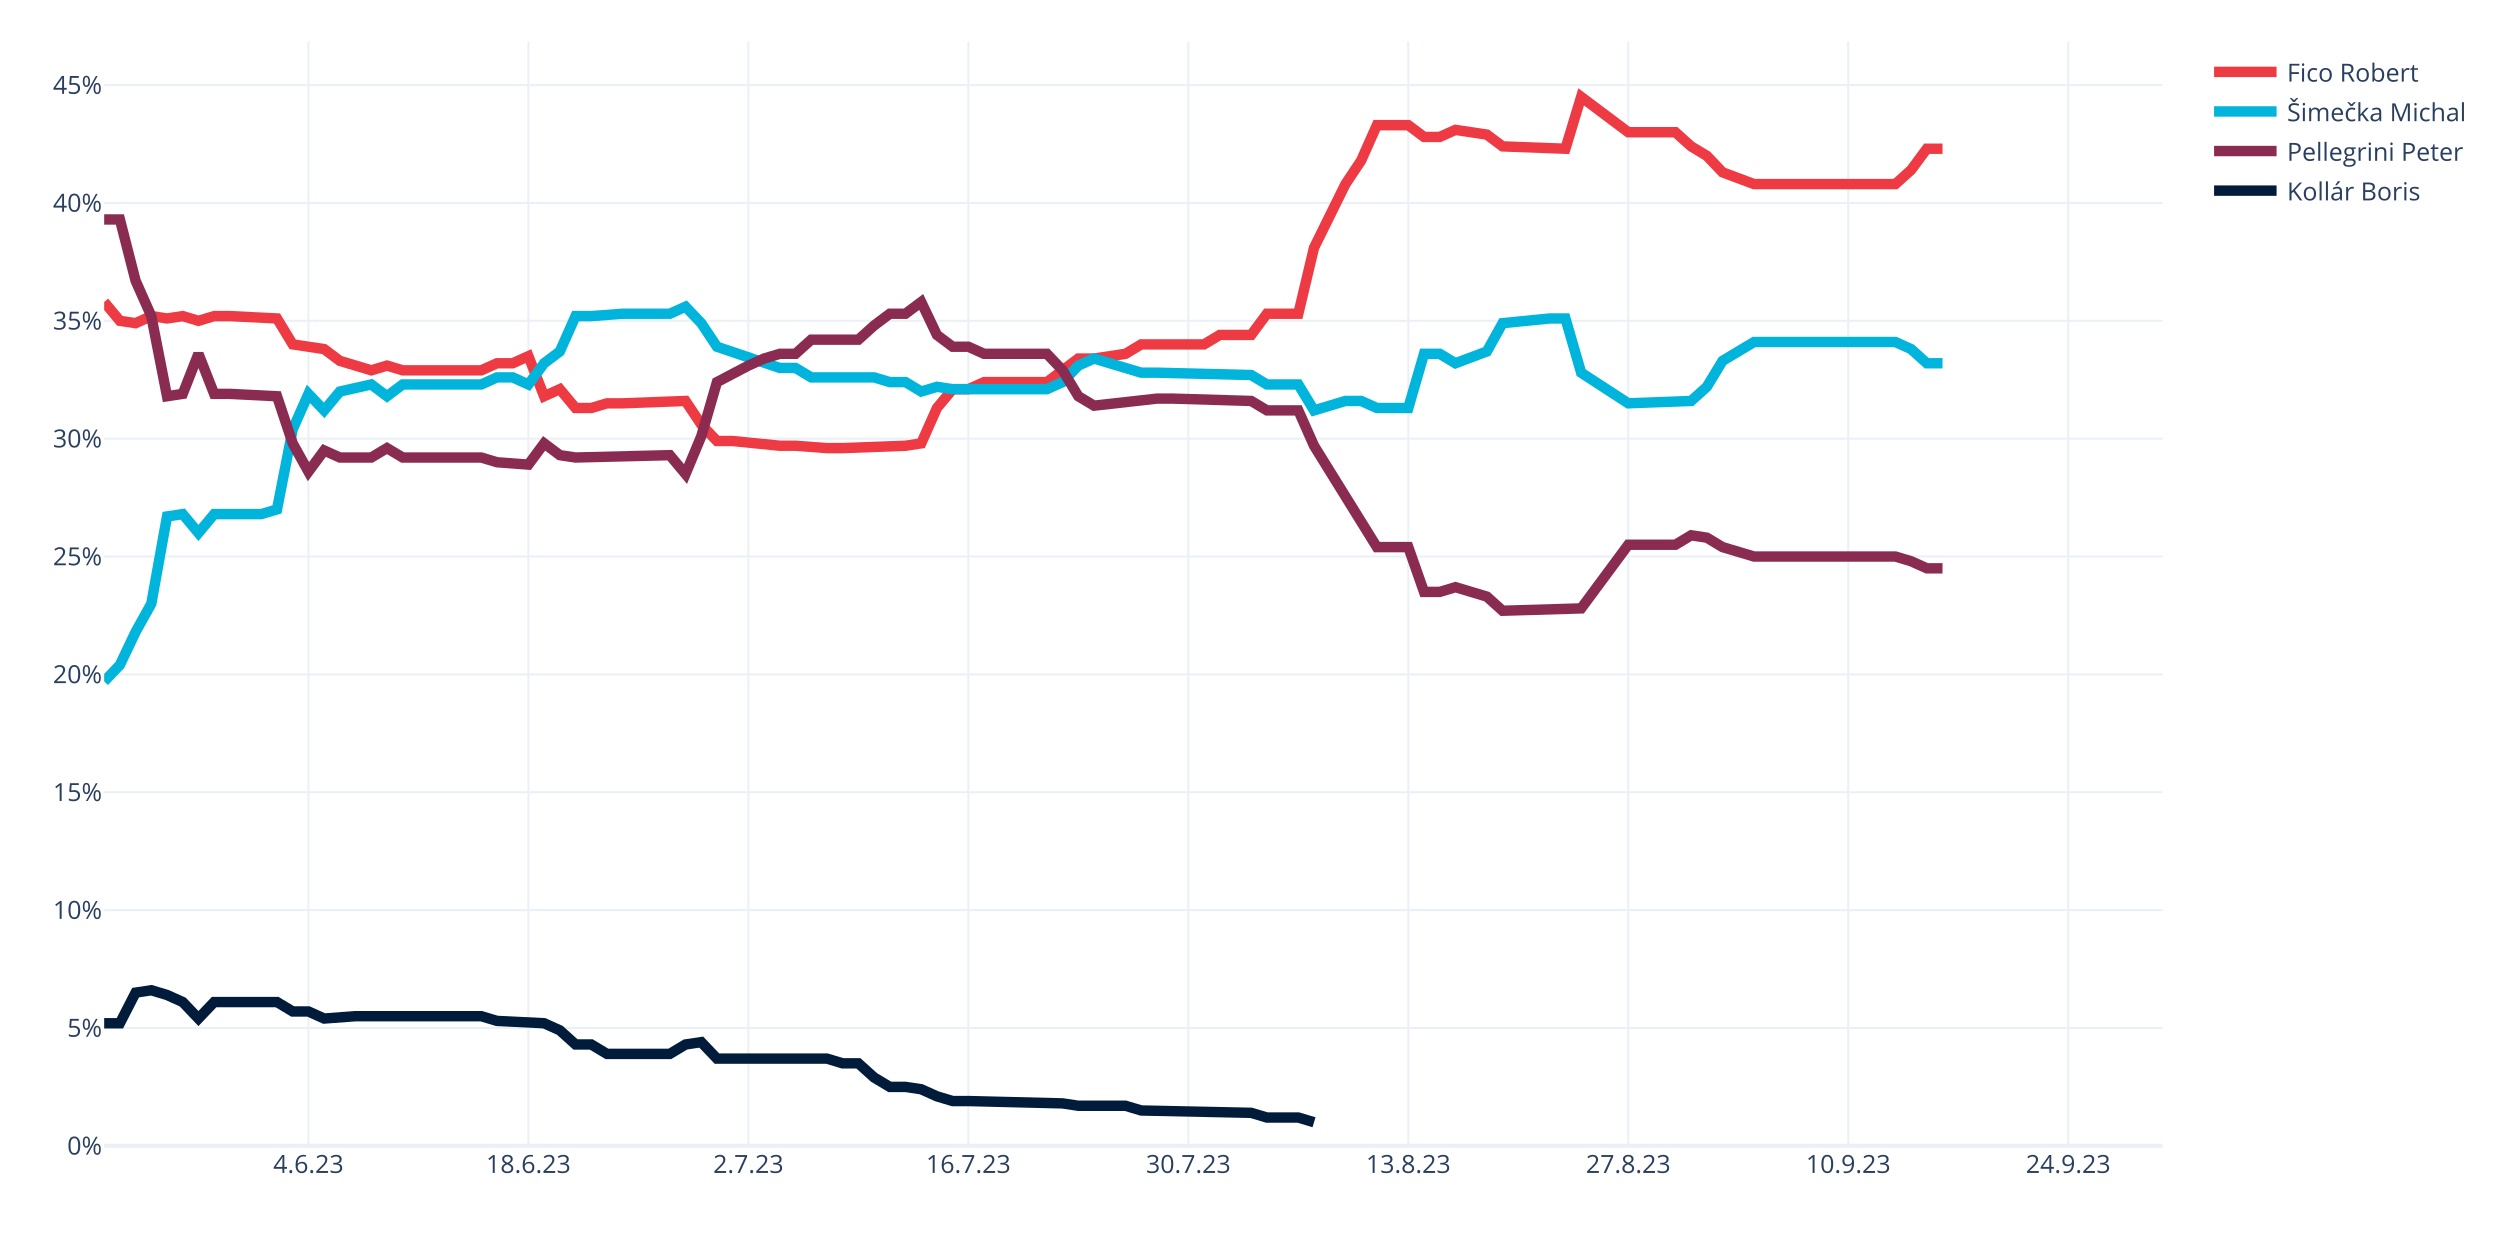
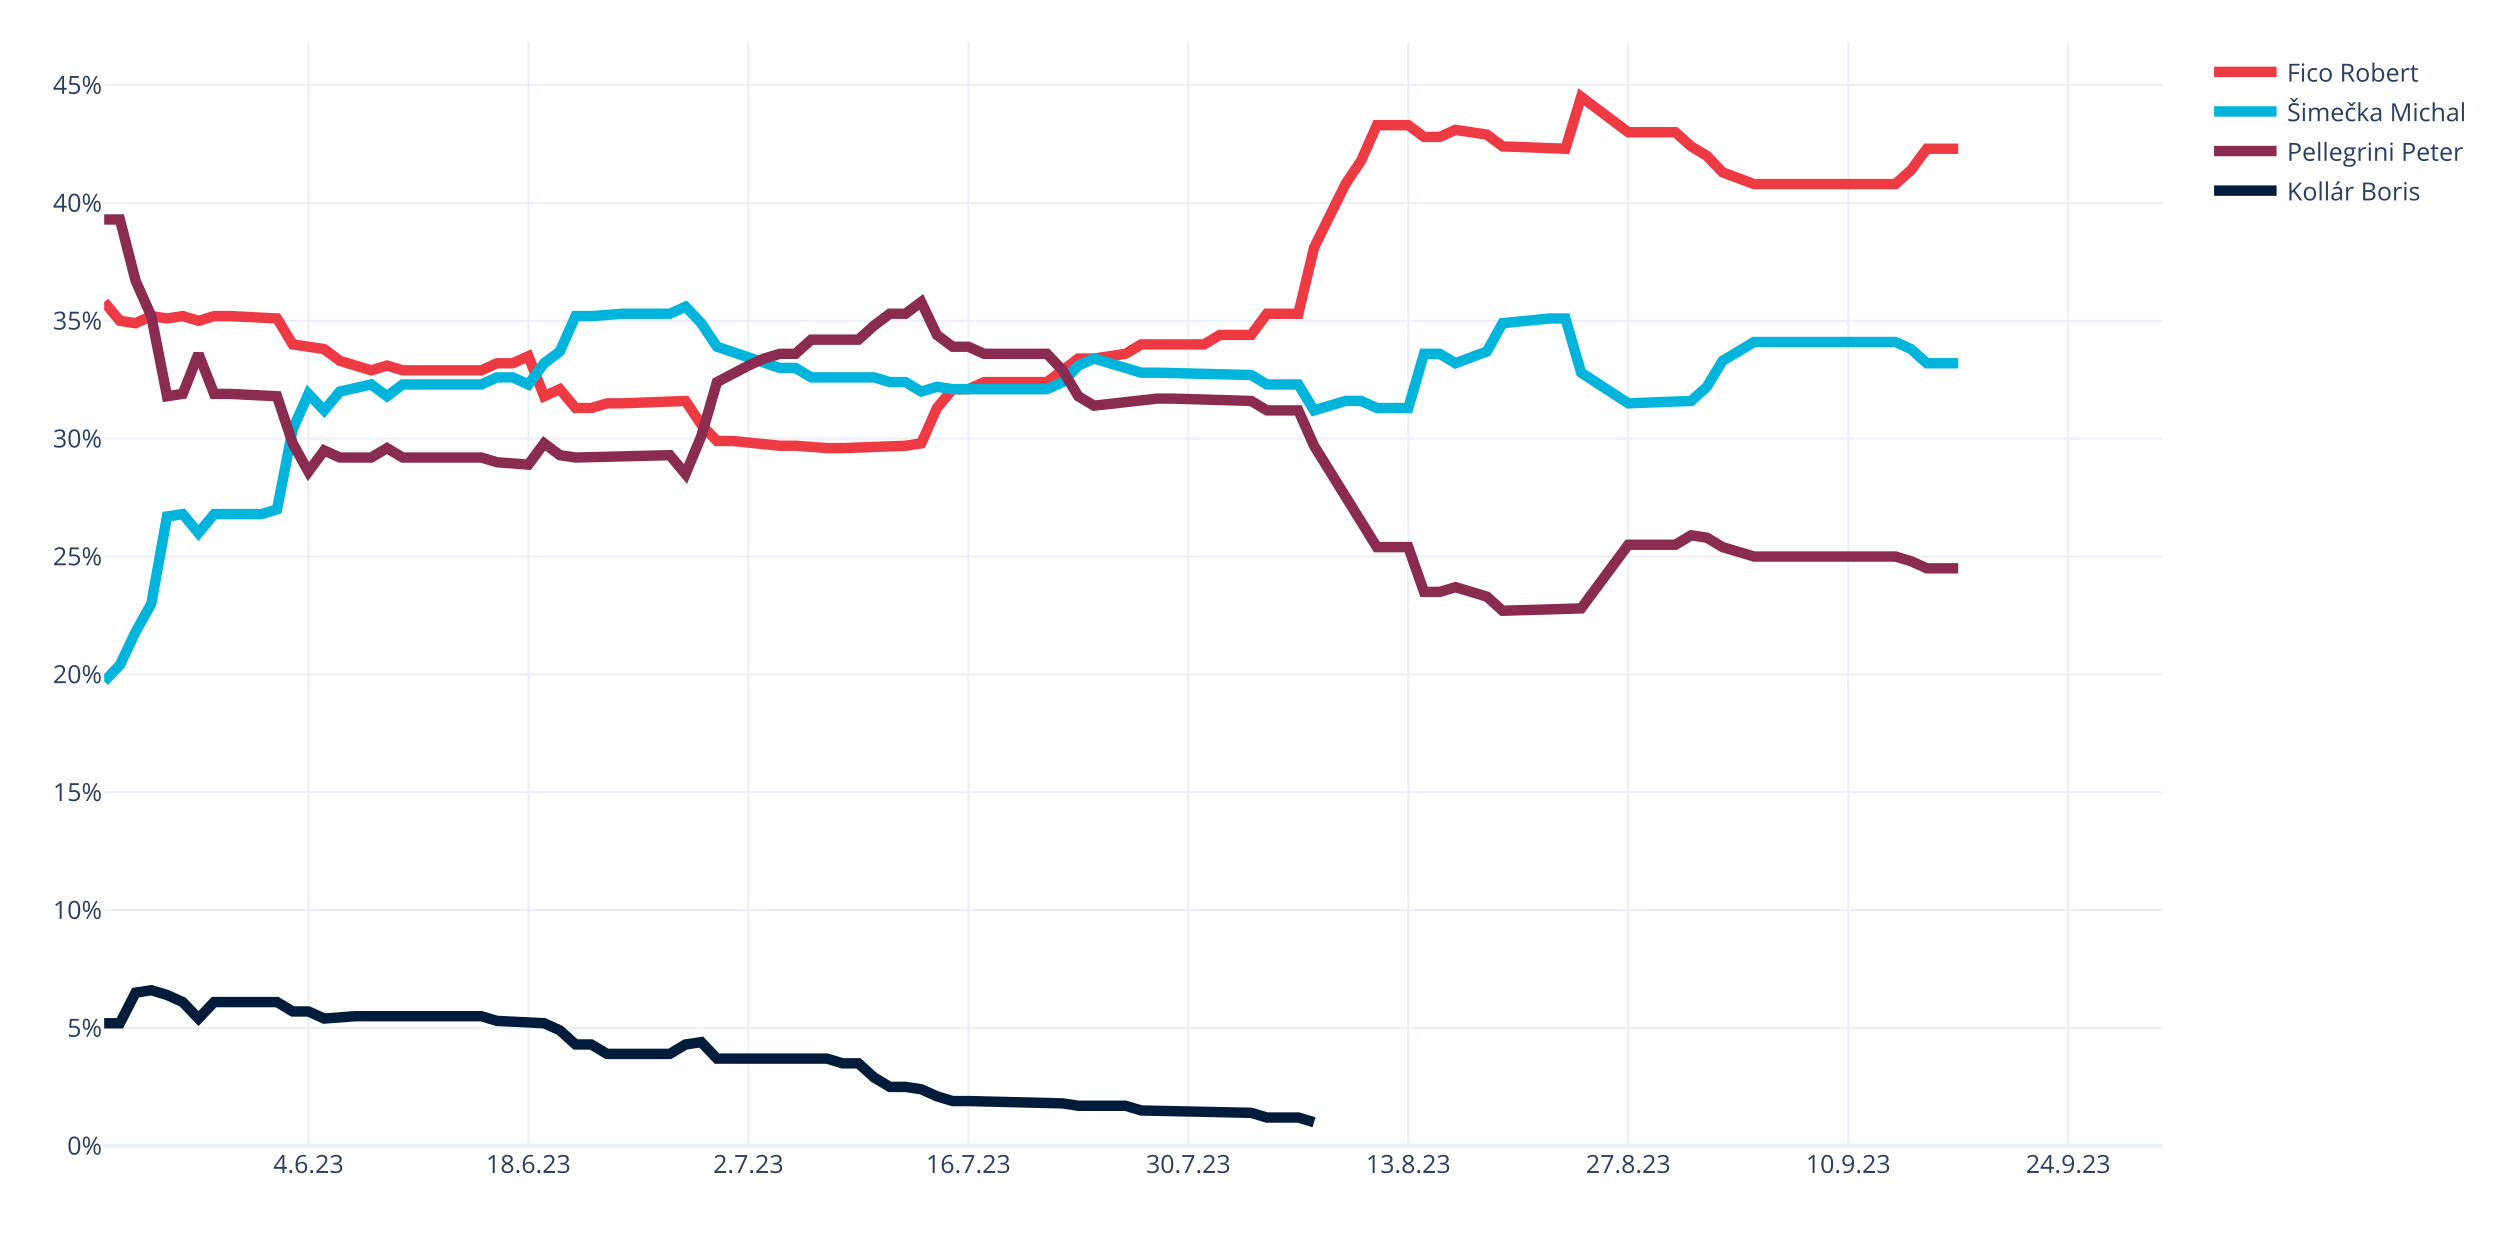
<svg xmlns="http://www.w3.org/2000/svg" class="main-svg" width="1200" height="600" style="" viewBox="0 0 1200 600">
  <rect x="0" y="0" width="1200" height="600" style="fill: rgb(255, 255, 255); fill-opacity: 1;" />
-   <defs id="defs-da8626">
+   <defs id="defs-ac6998">
    <g class="clips">
-       <clipPath id="clipda8626xyplot" class="plotclip">
+       <clipPath id="clipac6998xyplot" class="plotclip">
        <rect width="988" height="530" />
      </clipPath>
-       <clipPath class="axesclip" id="clipda8626x">
+       <clipPath class="axesclip" id="clipac6998x">
        <rect x="50" y="0" width="988" height="600" />
      </clipPath>
-       <clipPath class="axesclip" id="clipda8626y">
+       <clipPath class="axesclip" id="clipac6998y">
        <rect x="0" y="20" width="1200" height="530" />
      </clipPath>
-       <clipPath class="axesclip" id="clipda8626xy">
+       <clipPath class="axesclip" id="clipac6998xy">
        <rect x="50" y="20" width="988" height="530" />
      </clipPath>
    </g>
    <g class="gradients" />
    <g class="patterns" />
  </defs>
  <g class="bglayer" />
  <g class="layer-below">
    <g class="imagelayer" />
    <g class="shapelayer" />
  </g>
  <g class="cartesianlayer">
    <g class="subplot xy">
      <g class="layer-subplot">
        <g class="shapelayer" />
        <g class="imagelayer" />
      </g>
      <g class="minor-gridlayer">
        <g class="x" />
        <g class="y" />
      </g>
      <g class="gridlayer">
        <g class="x">
          <path class="xgrid crisp" transform="translate(148.05,0)" d="M0,20v530" style="stroke: rgb(235, 240, 248); stroke-opacity: 1; stroke-width: 1px;" />
          <path class="xgrid crisp" transform="translate(253.63,0)" d="M0,20v530" style="stroke: rgb(235, 240, 248); stroke-opacity: 1; stroke-width: 1px;" />
          <path class="xgrid crisp" transform="translate(359.22,0)" d="M0,20v530" style="stroke: rgb(235, 240, 248); stroke-opacity: 1; stroke-width: 1px;" />
          <path class="xgrid crisp" transform="translate(464.81,0)" d="M0,20v530" style="stroke: rgb(235, 240, 248); stroke-opacity: 1; stroke-width: 1px;" />
          <path class="xgrid crisp" transform="translate(570.4,0)" d="M0,20v530" style="stroke: rgb(235, 240, 248); stroke-opacity: 1; stroke-width: 1px;" />
          <path class="xgrid crisp" transform="translate(675.98,0)" d="M0,20v530" style="stroke: rgb(235, 240, 248); stroke-opacity: 1; stroke-width: 1px;" />
          <path class="xgrid crisp" transform="translate(781.57,0)" d="M0,20v530" style="stroke: rgb(235, 240, 248); stroke-opacity: 1; stroke-width: 1px;" />
          <path class="xgrid crisp" transform="translate(887.16,0)" d="M0,20v530" style="stroke: rgb(235, 240, 248); stroke-opacity: 1; stroke-width: 1px;" />
          <path class="xgrid crisp" transform="translate(992.75,0)" d="M0,20v530" style="stroke: rgb(235, 240, 248); stroke-opacity: 1; stroke-width: 1px;" />
        </g>
        <g class="y">
          <path class="ygrid crisp" transform="translate(0,493.43)" d="M50,0h988" style="stroke: rgb(235, 240, 248); stroke-opacity: 1; stroke-width: 1px;" />
          <path class="ygrid crisp" transform="translate(0,436.85)" d="M50,0h988" style="stroke: rgb(235, 240, 248); stroke-opacity: 1; stroke-width: 1px;" />
          <path class="ygrid crisp" transform="translate(0,380.28)" d="M50,0h988" style="stroke: rgb(235, 240, 248); stroke-opacity: 1; stroke-width: 1px;" />
          <path class="ygrid crisp" transform="translate(0,323.71)" d="M50,0h988" style="stroke: rgb(235, 240, 248); stroke-opacity: 1; stroke-width: 1px;" />
          <path class="ygrid crisp" transform="translate(0,267.13)" d="M50,0h988" style="stroke: rgb(235, 240, 248); stroke-opacity: 1; stroke-width: 1px;" />
          <path class="ygrid crisp" transform="translate(0,210.56)" d="M50,0h988" style="stroke: rgb(235, 240, 248); stroke-opacity: 1; stroke-width: 1px;" />
          <path class="ygrid crisp" transform="translate(0,153.99)" d="M50,0h988" style="stroke: rgb(235, 240, 248); stroke-opacity: 1; stroke-width: 1px;" />
          <path class="ygrid crisp" transform="translate(0,97.42)" d="M50,0h988" style="stroke: rgb(235, 240, 248); stroke-opacity: 1; stroke-width: 1px;" />
          <path class="ygrid crisp" transform="translate(0,40.84)" d="M50,0h988" style="stroke: rgb(235, 240, 248); stroke-opacity: 1; stroke-width: 1px;" />
        </g>
      </g>
      <g class="zerolinelayer">
        <path class="yzl zl crisp" transform="translate(0,550)" d="M50,0h988" style="stroke: rgb(235, 240, 248); stroke-opacity: 1; stroke-width: 2px;" />
      </g>
      <path class="xlines-below" />
      <path class="ylines-below" />
      <g class="overlines-below" />
      <g class="xaxislayer-below" />
      <g class="yaxislayer-below" />
      <g class="overaxes-below" />
-       <g class="plot" transform="translate(50,20)" clip-path="url(#clipda8626xyplot)">
+       <g class="plot" transform="translate(50,20)" clip-path="url(#clipac6998xyplot)">
        <g class="scatterlayer mlayer">
-           <g class="trace scatter traced16f7d" style="stroke-miterlimit: 2; opacity: 1;">
-             <g class="fills" />
-             <g class="errorbars" />
-             <g class="lines">
-               <path class="js-line" d="M0,124.94L7.54,133.99L15.08,135.12L22.63,131.73L30.17,132.86L37.71,131.73L45.25,133.99L52.79,131.73L60.34,131.73L82.96,132.86L90.5,145.3L105.59,147.57L113.13,153.22L128.21,157.75L135.76,155.49L143.3,157.75L150.84,157.75L181.01,157.75L188.55,154.36L196.09,154.36L203.63,150.96L211.18,170.2L218.72,166.8L226.26,175.85L233.8,175.85L241.34,173.59L248.89,173.59L279.05,172.46L286.6,183.77L294.14,191.69L301.68,191.69L324.31,193.96L331.85,193.96L346.93,195.09L354.47,195.09L384.64,193.96L392.18,192.82L399.73,175.85L407.27,166.8L414.81,166.8L422.35,163.41L452.52,163.41L460.06,157.75L467.6,152.09L475.15,152.09L490.23,149.83L497.77,145.3L527.94,145.3L535.48,140.78L550.56,140.78L558.11,130.59L573.19,130.59L580.73,98.91L595.82,68.36L603.36,57.05L610.9,40.08L618.44,40.08L625.98,40.08L633.53,45.73L641.07,45.73L648.61,42.34L663.69,44.6L671.24,50.26L701.4,51.39L708.95,26.5L731.57,43.47L739.11,43.47L754.2,43.47L761.74,50.26L769.28,54.79L776.82,62.71L791.91,68.36L799.45,68.36L859.79,68.36L867.33,61.58L874.87,51.39L882.41,51.39" style="vector-effect: none; fill: none; stroke: rgb(238, 58, 67); stroke-opacity: 1; stroke-width: 5px; opacity: 1;" />
-             </g>
-             <g class="points" />
-             <g class="text" />
-           </g>
-           <g class="trace scatter traceaf4e2a" style="stroke-miterlimit: 2; opacity: 1;">
-             <g class="fills" />
-             <g class="errorbars" />
-             <g class="lines">
-               <path class="js-line" d="M0,307.1L7.54,299.18L15.08,283.34L22.63,269.76L30.17,227.9L37.71,226.77L45.25,235.82L52.79,226.77L60.34,226.77L75.42,226.77L82.96,224.51L90.5,186.04L98.05,169.06L105.59,176.98L113.13,167.93L128.21,164.54L135.76,170.2L143.3,164.54L150.84,164.54L181.01,164.54L188.55,161.14L196.09,161.14L203.63,164.54L211.18,154.36L218.72,148.7L226.26,131.73L233.8,131.73L248.89,130.59L256.43,130.59L271.51,130.59L279.05,127.2L286.6,135.12L294.14,146.43L324.31,156.62L331.85,156.62L339.39,161.14L346.93,161.14L369.56,161.14L377.1,163.41L384.64,163.41L392.18,167.93L399.73,165.67L407.27,166.8L452.52,166.8L460.06,163.41L467.6,155.49L475.15,152.09L497.77,158.88L505.31,158.88L550.56,160.01L558.11,164.54L573.19,164.54L580.73,176.98L595.82,172.46L603.36,172.46L610.9,175.85L618.44,175.85L625.98,175.85L633.53,149.83L641.07,149.83L648.61,154.36L663.69,148.7L671.24,135.12L693.86,132.86L701.4,132.86L708.95,158.88L731.57,173.59L761.74,172.46L769.28,165.67L776.82,153.22L791.91,144.17L859.79,144.17L867.33,147.57L874.87,154.36L882.41,154.36" style="vector-effect: none; fill: none; stroke: rgb(0, 180, 219); stroke-opacity: 1; stroke-width: 5px; opacity: 1;" />
-             </g>
-             <g class="points" />
-             <g class="text" />
-           </g>
-           <g class="trace scatter tracef5d034" style="stroke-miterlimit: 2; opacity: 1;">
-             <g class="fills" />
-             <g class="errorbars" />
-             <g class="lines">
-               <path class="js-line" d="M0,85.34L7.54,85.34L15.08,114.75L22.63,131.73L30.17,170.2L37.71,169.06L45.25,149.83L52.79,169.06L60.34,169.06L82.96,170.2L90.5,192.82L98.05,206.4L105.59,196.22L113.13,199.61L120.67,199.61L128.21,199.61L135.76,195.09L143.3,199.61L150.84,199.61L181.01,199.61L188.55,201.88L203.63,203.01L211.18,192.82L218.72,198.48L226.26,199.61L271.51,198.48L279.05,207.53L286.6,189.43L294.14,163.41L309.22,155.49L316.76,152.09L324.31,149.83L331.85,149.83L339.39,143.04L346.93,143.04L362.02,143.04L369.56,136.25L377.1,130.59L384.64,130.59L392.18,124.94L399.73,140.78L407.27,146.43L414.81,146.43L422.35,149.83L429.89,149.83L452.52,149.83L460.06,157.75L467.6,170.2L475.15,174.72L505.31,171.33L512.85,171.33L550.56,172.46L558.11,176.98L573.19,176.98L580.73,193.96L610.9,242.61L618.44,242.61L625.98,242.61L633.53,264.11L641.07,264.11L648.61,261.84L663.69,266.37L671.24,273.16L708.95,272.03L731.57,241.48L754.2,241.48L761.74,236.95L769.28,238.08L776.82,242.61L791.91,247.13L799.45,247.13L859.79,247.13L867.33,249.4L874.87,252.79L882.41,252.79" style="vector-effect: none; fill: none; stroke: rgb(138, 44, 81); stroke-opacity: 1; stroke-width: 5px; opacity: 1;" />
-             </g>
-             <g class="points" />
-             <g class="text" />
-           </g>
-           <g class="trace scatter trace3eee28" style="stroke-miterlimit: 2; opacity: 1;">
+           <g class="trace scatter tracee92279" style="stroke-miterlimit: 2; opacity: 1;">
+             <g class="fills" />
+             <g class="errorbars" />
+             <g class="lines">
+               <path class="js-line" d="M0,124.94L7.54,133.99L15.08,135.12L22.63,131.73L30.17,132.86L37.71,131.73L45.25,133.99L52.79,131.73L60.34,131.73L82.96,132.86L90.5,145.3L105.59,147.57L113.13,153.22L128.21,157.75L135.76,155.49L143.3,157.75L150.84,157.75L181.01,157.75L188.55,154.36L196.09,154.36L203.63,150.96L211.18,170.2L218.72,166.8L226.26,175.85L233.8,175.85L241.34,173.59L248.89,173.59L279.05,172.46L286.6,183.77L294.14,191.69L301.68,191.69L324.31,193.96L331.85,193.96L346.93,195.09L354.47,195.09L384.64,193.96L392.18,192.82L399.73,175.85L407.27,166.8L414.81,166.8L422.35,163.41L452.52,163.41L460.06,157.75L467.6,152.09L475.15,152.09L490.23,149.83L497.77,145.3L527.94,145.3L535.48,140.78L550.56,140.78L558.11,130.59L573.19,130.59L580.73,98.91L595.82,68.36L603.36,57.05L610.9,40.08L618.44,40.08L625.98,40.08L633.53,45.73L641.07,45.73L648.61,42.34L663.69,44.6L671.24,50.26L701.4,51.39L708.95,26.5L731.57,43.47L739.11,43.47L754.2,43.47L761.74,50.26L769.28,54.79L776.82,62.71L791.91,68.36L799.45,68.36L859.79,68.36L867.33,61.58L874.87,51.39L882.41,51.39L889.95,51.39" style="vector-effect: none; fill: none; stroke: rgb(238, 58, 67); stroke-opacity: 1; stroke-width: 5px; opacity: 1;" />
+             </g>
+             <g class="points" />
+             <g class="text" />
+           </g>
+           <g class="trace scatter tracefc7e30" style="stroke-miterlimit: 2; opacity: 1;">
+             <g class="fills" />
+             <g class="errorbars" />
+             <g class="lines">
+               <path class="js-line" d="M0,307.1L7.54,299.18L15.08,283.34L22.63,269.76L30.17,227.9L37.71,226.77L45.25,235.82L52.79,226.77L60.34,226.77L75.42,226.77L82.96,224.51L90.5,186.04L98.05,169.06L105.59,176.98L113.13,167.93L128.21,164.54L135.76,170.2L143.3,164.54L150.84,164.54L181.01,164.54L188.55,161.14L196.09,161.14L203.63,164.54L211.18,154.36L218.72,148.7L226.26,131.73L233.8,131.73L248.89,130.59L256.43,130.59L271.51,130.59L279.05,127.2L286.6,135.12L294.14,146.43L324.31,156.62L331.85,156.62L339.39,161.14L346.93,161.14L369.56,161.14L377.1,163.41L384.64,163.41L392.18,167.93L399.73,165.67L407.27,166.8L452.52,166.8L460.06,163.41L467.6,155.49L475.15,152.09L497.77,158.88L505.31,158.88L550.56,160.01L558.11,164.54L573.19,164.54L580.73,176.98L595.82,172.46L603.36,172.46L610.9,175.85L618.44,175.85L625.98,175.85L633.53,149.83L641.07,149.83L648.61,154.36L663.69,148.7L671.24,135.12L693.86,132.86L701.4,132.86L708.95,158.88L731.57,173.59L761.74,172.46L769.28,165.67L776.82,153.22L791.91,144.17L859.79,144.17L867.33,147.57L874.87,154.36L882.41,154.36L889.95,154.36" style="vector-effect: none; fill: none; stroke: rgb(0, 180, 219); stroke-opacity: 1; stroke-width: 5px; opacity: 1;" />
+             </g>
+             <g class="points" />
+             <g class="text" />
+           </g>
+           <g class="trace scatter tracedd95c7" style="stroke-miterlimit: 2; opacity: 1;">
+             <g class="fills" />
+             <g class="errorbars" />
+             <g class="lines">
+               <path class="js-line" d="M0,85.34L7.54,85.34L15.08,114.75L22.63,131.73L30.17,170.2L37.71,169.06L45.25,149.83L52.79,169.06L60.34,169.06L82.96,170.2L90.5,192.82L98.05,206.4L105.59,196.22L113.13,199.61L120.67,199.61L128.21,199.61L135.76,195.09L143.3,199.61L150.84,199.61L181.01,199.61L188.55,201.88L203.63,203.01L211.18,192.82L218.72,198.48L226.26,199.61L271.51,198.48L279.05,207.53L286.6,189.43L294.14,163.41L309.22,155.49L316.76,152.09L324.31,149.83L331.85,149.83L339.39,143.04L346.93,143.04L362.02,143.04L369.56,136.25L377.1,130.59L384.64,130.59L392.18,124.94L399.73,140.78L407.27,146.43L414.81,146.43L422.35,149.83L429.89,149.83L452.52,149.83L460.06,157.75L467.6,170.2L475.15,174.72L505.31,171.33L512.85,171.33L550.56,172.46L558.11,176.98L573.19,176.98L580.73,193.96L610.9,242.61L618.44,242.61L625.98,242.61L633.53,264.11L641.07,264.11L648.61,261.84L663.69,266.37L671.24,273.16L708.95,272.03L731.57,241.48L754.2,241.48L761.74,236.95L769.28,238.08L776.82,242.61L791.91,247.13L799.45,247.13L859.79,247.13L867.33,249.4L874.87,252.79L882.41,252.79L889.95,252.79" style="vector-effect: none; fill: none; stroke: rgb(138, 44, 81); stroke-opacity: 1; stroke-width: 5px; opacity: 1;" />
+             </g>
+             <g class="points" />
+             <g class="text" />
+           </g>
+           <g class="trace scatter tracea6aee9" style="stroke-miterlimit: 2; opacity: 1;">
            <g class="fills" />
            <g class="errorbars" />
            <g class="lines">
              <path class="js-line" d="M0,471.16L7.54,471.16L15.08,456.46L22.63,455.32L30.17,457.59L37.71,460.98L45.25,468.9L52.79,460.98L60.34,460.98L82.96,460.98L90.5,465.51L98.05,465.51L105.59,468.9L120.67,467.77L128.21,467.77L181.01,467.77L188.55,470.03L211.18,471.16L218.72,474.56L226.26,481.35L233.8,481.35L241.34,485.87L248.89,485.87L271.51,485.87L279.05,481.35L286.6,480.22L294.14,488.14L346.93,488.14L354.47,490.4L362.02,490.4L369.56,497.19L377.1,501.71L384.64,501.71L392.18,502.84L399.73,506.24L407.27,508.5L414.81,508.5L460.06,509.63L467.6,510.77L490.23,510.77L497.77,513.03L550.56,514.16L558.11,516.42L573.19,516.42L580.73,518.69" style="vector-effect: none; fill: none; stroke: rgb(1, 27, 58); stroke-opacity: 1; stroke-width: 5px; opacity: 1;" />
            </g>
            <g class="points" />
            <g class="text" />
          </g>
        </g>
      </g>
      <g class="overplot" />
      <path class="xlines-above crisp" d="M0,0" style="fill: none;" />
      <path class="ylines-above crisp" d="M0,0" style="fill: none;" />
      <g class="overlines-above" />
      <g class="xaxislayer-above">
        <g class="xtick">
          <text text-anchor="middle" x="0" y="563" transform="translate(148.05,0)" style="font-family: 'Open Sans', verdana, arial, sans-serif; font-size: 12px; fill: rgb(42, 63, 95); fill-opacity: 1; white-space: pre; opacity: 1;">4.6.23</text>
        </g>
        <g class="xtick">
          <text text-anchor="middle" x="0" y="563" style="font-family: 'Open Sans', verdana, arial, sans-serif; font-size: 12px; fill: rgb(42, 63, 95); fill-opacity: 1; white-space: pre; opacity: 1;" transform="translate(253.63,0)">18.6.23</text>
        </g>
        <g class="xtick">
          <text text-anchor="middle" x="0" y="563" style="font-family: 'Open Sans', verdana, arial, sans-serif; font-size: 12px; fill: rgb(42, 63, 95); fill-opacity: 1; white-space: pre; opacity: 1;" transform="translate(359.22,0)">2.7.23</text>
        </g>
        <g class="xtick">
          <text text-anchor="middle" x="0" y="563" style="font-family: 'Open Sans', verdana, arial, sans-serif; font-size: 12px; fill: rgb(42, 63, 95); fill-opacity: 1; white-space: pre; opacity: 1;" transform="translate(464.81,0)">16.7.23</text>
        </g>
        <g class="xtick">
          <text text-anchor="middle" x="0" y="563" style="font-family: 'Open Sans', verdana, arial, sans-serif; font-size: 12px; fill: rgb(42, 63, 95); fill-opacity: 1; white-space: pre; opacity: 1;" transform="translate(570.4,0)">30.7.23</text>
        </g>
        <g class="xtick">
          <text text-anchor="middle" x="0" y="563" style="font-family: 'Open Sans', verdana, arial, sans-serif; font-size: 12px; fill: rgb(42, 63, 95); fill-opacity: 1; white-space: pre; opacity: 1;" transform="translate(675.98,0)">13.8.23</text>
        </g>
        <g class="xtick">
          <text text-anchor="middle" x="0" y="563" style="font-family: 'Open Sans', verdana, arial, sans-serif; font-size: 12px; fill: rgb(42, 63, 95); fill-opacity: 1; white-space: pre; opacity: 1;" transform="translate(781.57,0)">27.8.23</text>
        </g>
        <g class="xtick">
          <text text-anchor="middle" x="0" y="563" style="font-family: 'Open Sans', verdana, arial, sans-serif; font-size: 12px; fill: rgb(42, 63, 95); fill-opacity: 1; white-space: pre; opacity: 1;" transform="translate(887.16,0)">10.9.23</text>
        </g>
        <g class="xtick">
          <text text-anchor="middle" x="0" y="563" style="font-family: 'Open Sans', verdana, arial, sans-serif; font-size: 12px; fill: rgb(42, 63, 95); fill-opacity: 1; white-space: pre; opacity: 1;" transform="translate(992.75,0)">24.9.23</text>
        </g>
      </g>
      <g class="yaxislayer-above">
        <g class="ytick">
          <text text-anchor="end" x="49" y="4.2" transform="translate(0,550)" style="font-family: 'Open Sans', verdana, arial, sans-serif; font-size: 12px; fill: rgb(42, 63, 95); fill-opacity: 1; white-space: pre; opacity: 1;">0%</text>
        </g>
        <g class="ytick">
          <text text-anchor="end" x="49" y="4.2" style="font-family: 'Open Sans', verdana, arial, sans-serif; font-size: 12px; fill: rgb(42, 63, 95); fill-opacity: 1; white-space: pre; opacity: 1;" transform="translate(0,493.43)">5%</text>
        </g>
        <g class="ytick">
          <text text-anchor="end" x="49" y="4.2" style="font-family: 'Open Sans', verdana, arial, sans-serif; font-size: 12px; fill: rgb(42, 63, 95); fill-opacity: 1; white-space: pre; opacity: 1;" transform="translate(0,436.85)">10%</text>
        </g>
        <g class="ytick">
          <text text-anchor="end" x="49" y="4.2" style="font-family: 'Open Sans', verdana, arial, sans-serif; font-size: 12px; fill: rgb(42, 63, 95); fill-opacity: 1; white-space: pre; opacity: 1;" transform="translate(0,380.28)">15%</text>
        </g>
        <g class="ytick">
          <text text-anchor="end" x="49" y="4.2" style="font-family: 'Open Sans', verdana, arial, sans-serif; font-size: 12px; fill: rgb(42, 63, 95); fill-opacity: 1; white-space: pre; opacity: 1;" transform="translate(0,323.71)">20%</text>
        </g>
        <g class="ytick">
          <text text-anchor="end" x="49" y="4.2" style="font-family: 'Open Sans', verdana, arial, sans-serif; font-size: 12px; fill: rgb(42, 63, 95); fill-opacity: 1; white-space: pre; opacity: 1;" transform="translate(0,267.13)">25%</text>
        </g>
        <g class="ytick">
          <text text-anchor="end" x="49" y="4.2" style="font-family: 'Open Sans', verdana, arial, sans-serif; font-size: 12px; fill: rgb(42, 63, 95); fill-opacity: 1; white-space: pre; opacity: 1;" transform="translate(0,210.56)">30%</text>
        </g>
        <g class="ytick">
          <text text-anchor="end" x="49" y="4.2" style="font-family: 'Open Sans', verdana, arial, sans-serif; font-size: 12px; fill: rgb(42, 63, 95); fill-opacity: 1; white-space: pre; opacity: 1;" transform="translate(0,153.99)">35%</text>
        </g>
        <g class="ytick">
          <text text-anchor="end" x="49" y="4.2" style="font-family: 'Open Sans', verdana, arial, sans-serif; font-size: 12px; fill: rgb(42, 63, 95); fill-opacity: 1; white-space: pre; opacity: 1;" transform="translate(0,97.42)">40%</text>
        </g>
        <g class="ytick">
          <text text-anchor="end" x="49" y="4.2" style="font-family: 'Open Sans', verdana, arial, sans-serif; font-size: 12px; fill: rgb(42, 63, 95); fill-opacity: 1; white-space: pre; opacity: 1;" transform="translate(0,40.84)">45%</text>
        </g>
      </g>
      <g class="overaxes-above" />
    </g>
  </g>
  <g class="polarlayer" />
  <g class="smithlayer" />
  <g class="ternarylayer" />
  <g class="geolayer" />
  <g class="funnelarealayer" />
  <g class="pielayer" />
  <g class="iciclelayer" />
  <g class="treemaplayer" />
  <g class="sunburstlayer" />
  <g class="glimages" />
-   <defs id="topdefs-da8626">
+   <defs id="topdefs-ac6998">
    <g class="clips" />
-     <clipPath id="legendda8626">
+     <clipPath id="legendac6998">
      <rect width="130" height="86" x="0" y="0" />
    </clipPath>
  </defs>
  <g class="layer-above">
    <g class="imagelayer" />
    <g class="shapelayer" />
  </g>
  <g class="infolayer">
    <g class="legend" pointer-events="all" transform="translate(1057.76,20)">
      <rect class="bg" shape-rendering="crispEdges" style="stroke: rgb(68, 68, 68); stroke-opacity: 1; fill: rgb(255, 255, 255); fill-opacity: 1; stroke-width: 0px;" width="130" height="86" x="0" y="0" />
-       <g class="scrollbox" transform="" clip-path="url(#legendda8626)">
+       <g class="scrollbox" transform="" clip-path="url(#legendac6998)">
        <g class="groups">
          <g class="traces" transform="translate(0,14.5)" style="opacity: 1;">
            <text class="legendtext" text-anchor="start" x="40" y="4.68" style="font-family: 'Open Sans', verdana, arial, sans-serif; font-size: 12px; fill: rgb(42, 63, 95); fill-opacity: 1; white-space: pre;">Fico Robert</text>
            <g class="layers" style="opacity: 1;">
              <g class="legendfill" />
              <g class="legendlines">
                <path class="js-line" d="M5,0h30" style="fill: none; stroke: rgb(238, 58, 67); stroke-opacity: 1; stroke-width: 5px;" />
              </g>
              <g class="legendsymbols">
                <g class="legendpoints" />
              </g>
            </g>
            <rect class="legendtoggle" x="0" y="-9.5" width="124.031" height="19" style="fill: rgb(0, 0, 0); fill-opacity: 0;" />
          </g>
          <g class="traces" transform="translate(0,33.5)" style="opacity: 1;">
            <text class="legendtext" text-anchor="start" x="40" y="4.68" style="font-family: 'Open Sans', verdana, arial, sans-serif; font-size: 12px; fill: rgb(42, 63, 95); fill-opacity: 1; white-space: pre;">Šimečka Michal</text>
            <g class="layers" style="opacity: 1;">
              <g class="legendfill" />
              <g class="legendlines">
                <path class="js-line" d="M5,0h30" style="fill: none; stroke: rgb(0, 180, 219); stroke-opacity: 1; stroke-width: 5px;" />
              </g>
              <g class="legendsymbols">
                <g class="legendpoints" />
              </g>
            </g>
            <rect class="legendtoggle" x="0" y="-9.5" width="124.031" height="19" style="fill: rgb(0, 0, 0); fill-opacity: 0;" />
          </g>
          <g class="traces" transform="translate(0,52.5)" style="opacity: 1;">
            <text class="legendtext" text-anchor="start" x="40" y="4.68" style="font-family: 'Open Sans', verdana, arial, sans-serif; font-size: 12px; fill: rgb(42, 63, 95); fill-opacity: 1; white-space: pre;">Pellegrini Peter</text>
            <g class="layers" style="opacity: 1;">
              <g class="legendfill" />
              <g class="legendlines">
                <path class="js-line" d="M5,0h30" style="fill: none; stroke: rgb(138, 44, 81); stroke-opacity: 1; stroke-width: 5px;" />
              </g>
              <g class="legendsymbols">
                <g class="legendpoints" />
              </g>
            </g>
            <rect class="legendtoggle" x="0" y="-9.5" width="124.031" height="19" style="fill: rgb(0, 0, 0); fill-opacity: 0;" />
          </g>
          <g class="traces" transform="translate(0,71.5)" style="opacity: 1;">
            <text class="legendtext" text-anchor="start" x="40" y="4.68" style="font-family: 'Open Sans', verdana, arial, sans-serif; font-size: 12px; fill: rgb(42, 63, 95); fill-opacity: 1; white-space: pre;">Kollár Boris</text>
            <g class="layers" style="opacity: 1;">
              <g class="legendfill" />
              <g class="legendlines">
                <path class="js-line" d="M5,0h30" style="fill: none; stroke: rgb(1, 27, 58); stroke-opacity: 1; stroke-width: 5px;" />
              </g>
              <g class="legendsymbols">
                <g class="legendpoints" />
              </g>
            </g>
            <rect class="legendtoggle" x="0" y="-9.5" width="124.031" height="19" style="fill: rgb(0, 0, 0); fill-opacity: 0;" />
          </g>
        </g>
      </g>
      <rect class="scrollbar" rx="20" ry="3" width="0" height="0" style="fill: rgb(128, 139, 164); fill-opacity: 1;" x="0" y="0" />
    </g>
    <g class="g-gtitle" />
    <g class="g-xtitle" />
    <g class="g-ytitle" />
  </g>
</svg>
